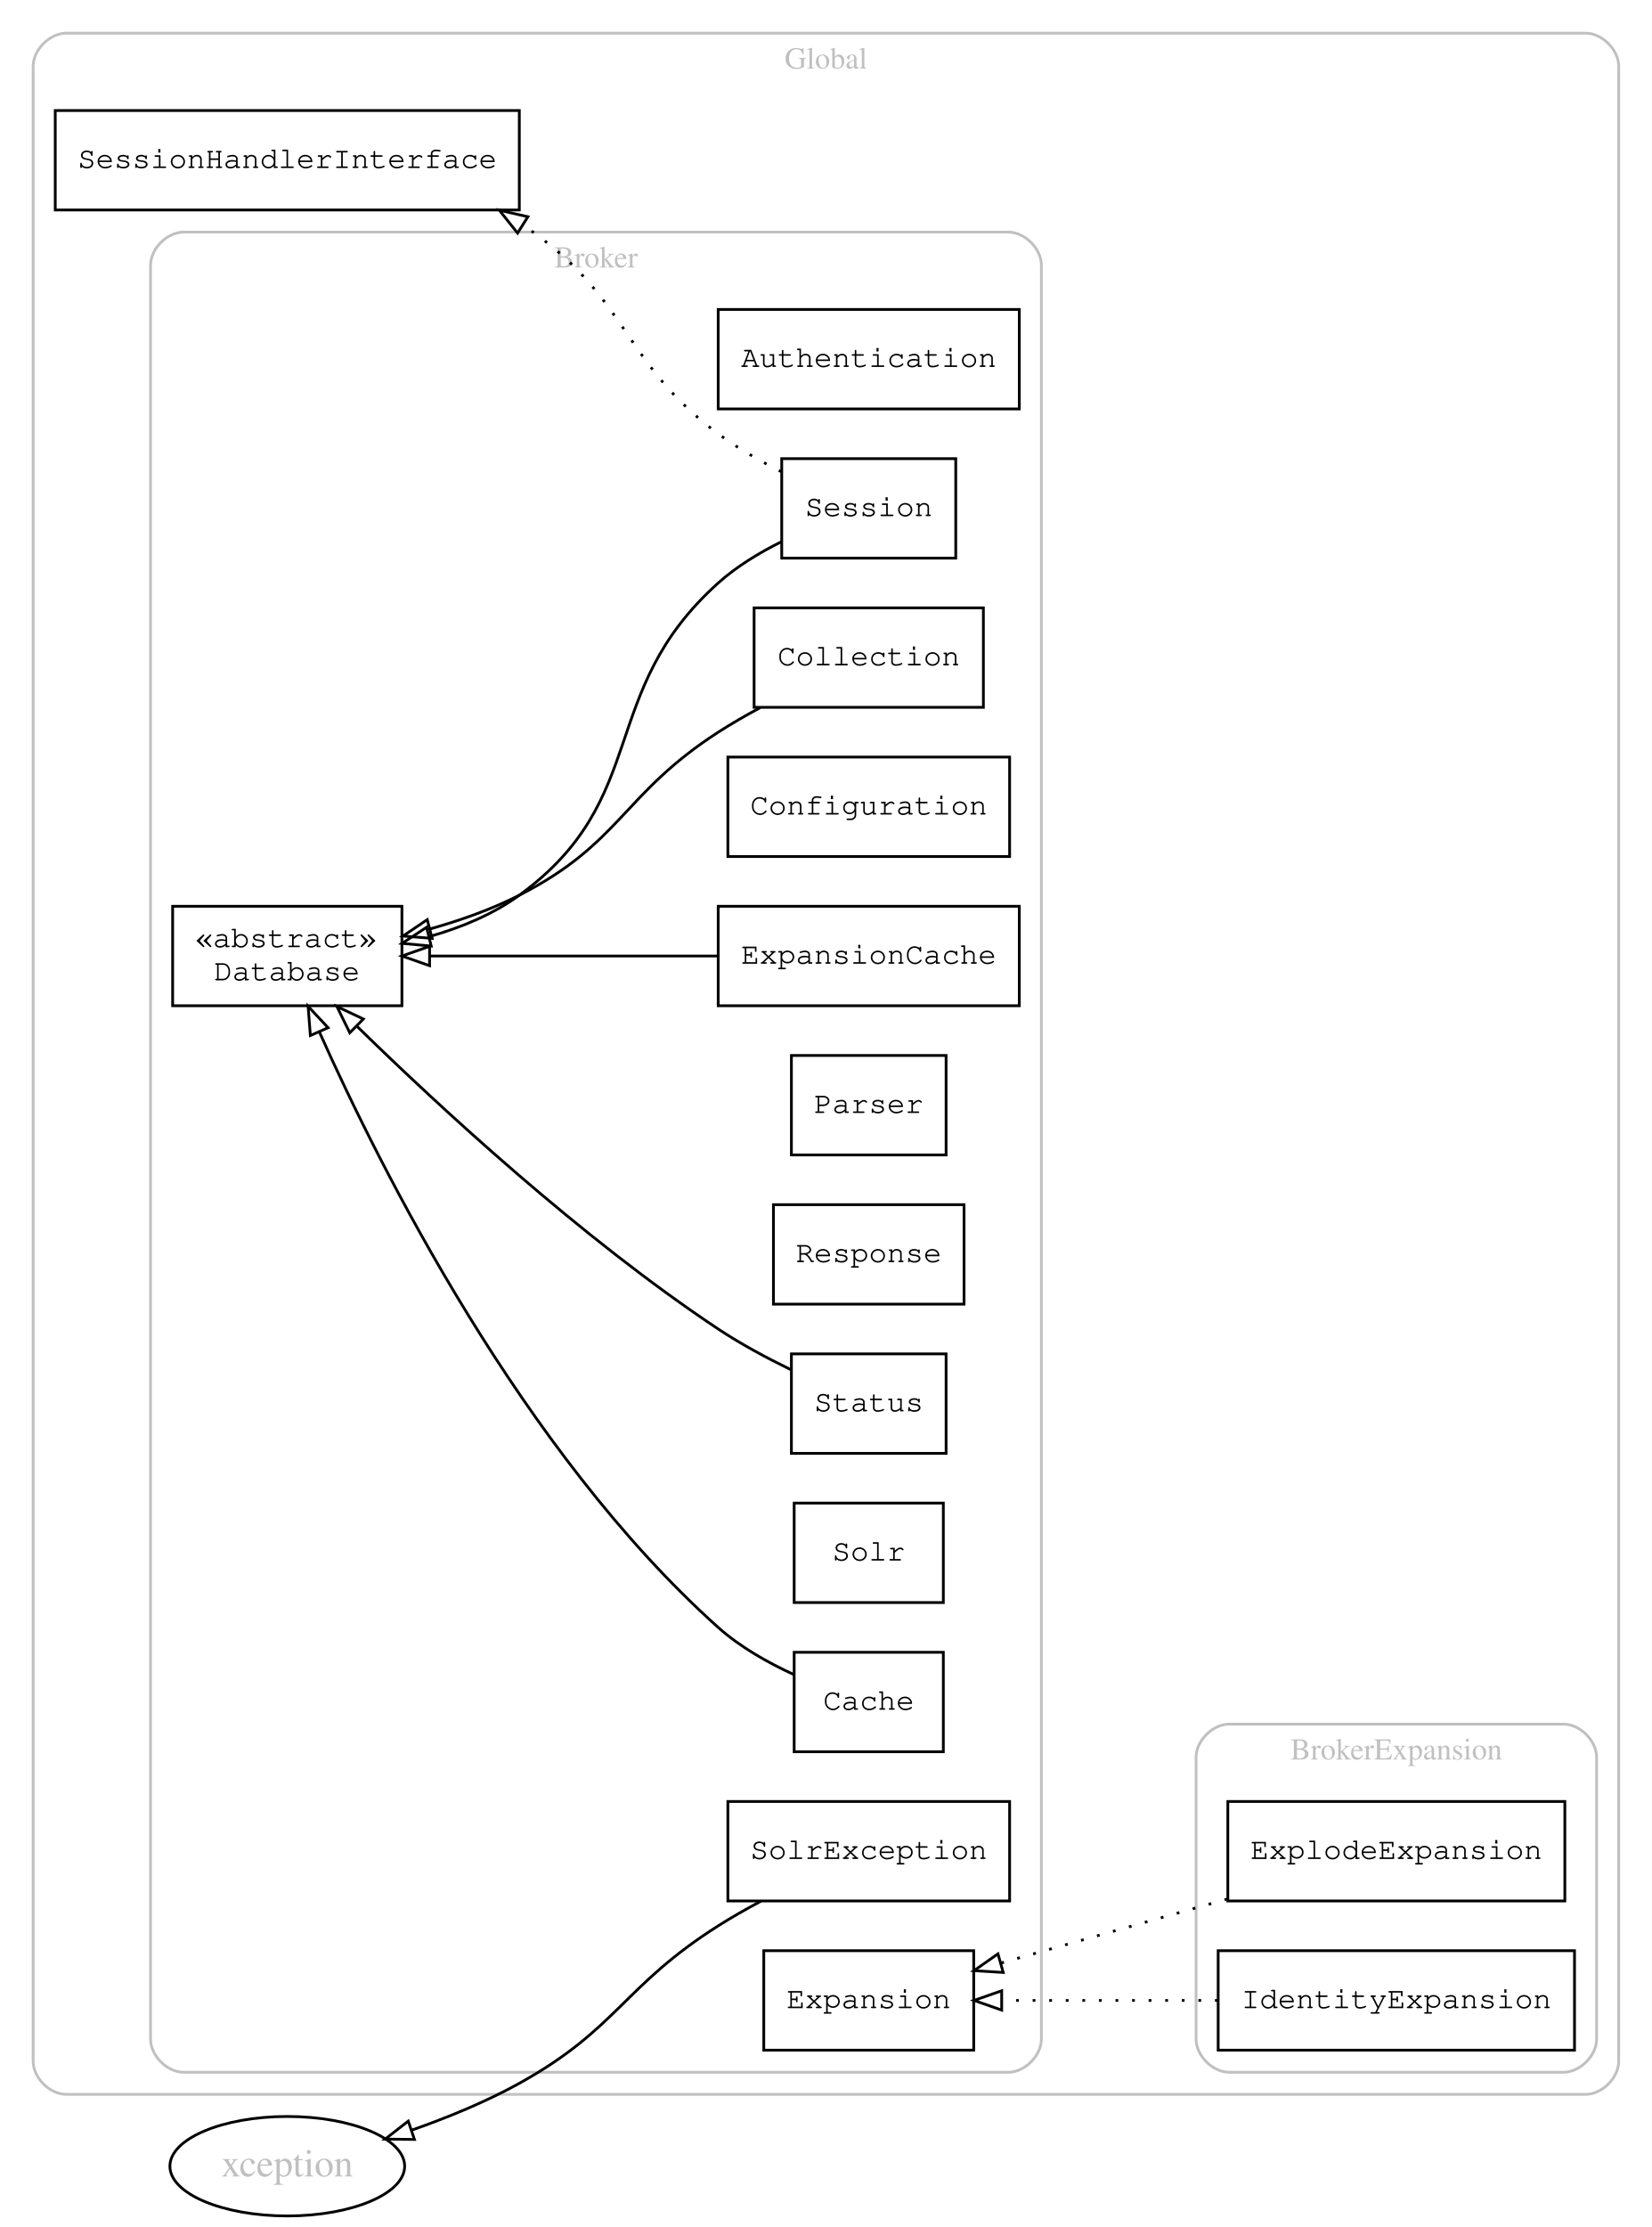
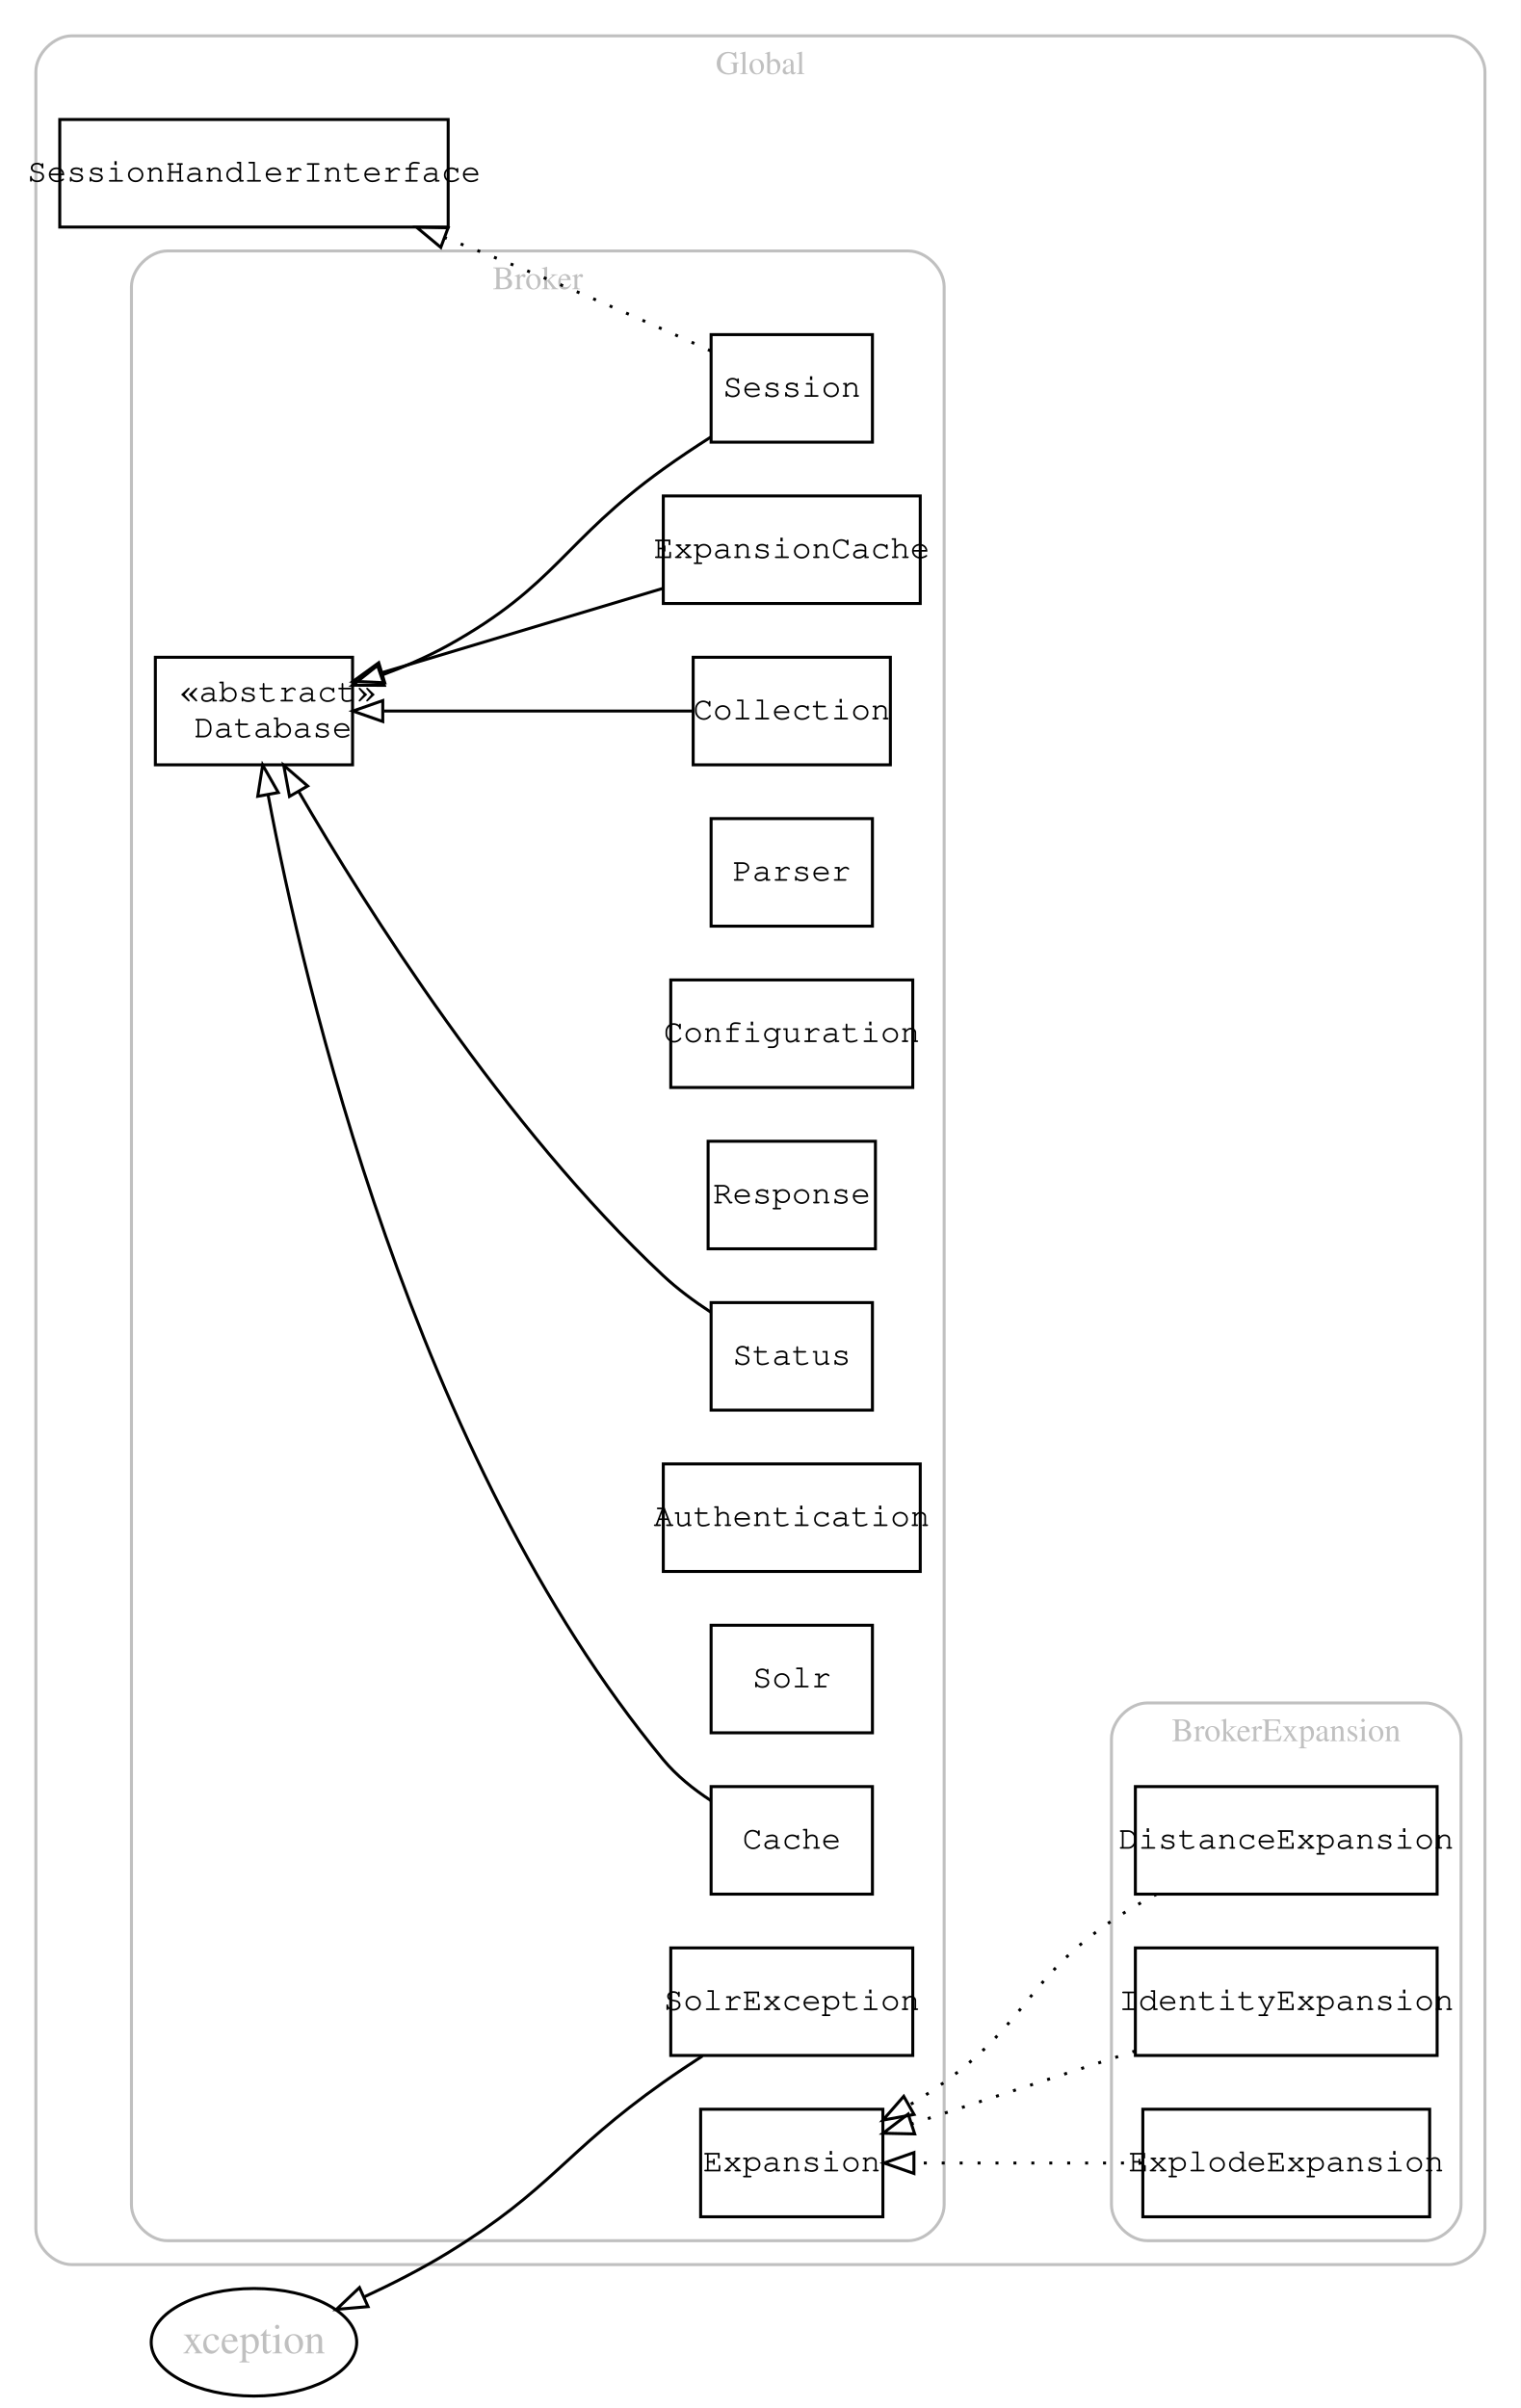
- <svg xmlns="http://www.w3.org/2000/svg" width="598pt" height="806pt" viewBox="0.00 0.00 598.00 806.00">
+ <svg xmlns="http://www.w3.org/2000/svg" width="509pt" height="806pt" viewBox="0.00 0.00 509.00 806.00">
  <g id="graph0" class="graph" transform="scale(1 1) rotate(0) translate(4 802)">
-     <polygon fill="#ffffff" stroke="transparent" points="-4,4 -4,-802 594,-802 594,4 -4,4" />
+     <polygon fill="#ffffff" stroke="transparent" points="-4,4 -4,-802 505,-802 505,4 -4,4" />
    <g id="clust1" class="cluster">
-       <path fill="none" stroke="#c0c0c0" d="M20,-44C20,-44 570,-44 570,-44 576,-44 582,-50 582,-56 582,-56 582,-778 582,-778 582,-784 576,-790 570,-790 570,-790 20,-790 20,-790 14,-790 8,-784 8,-778 8,-778 8,-56 8,-56 8,-50 14,-44 20,-44" />
-       <text text-anchor="middle" x="295" y="-777.2" font-family="Times,serif" font-size="11.00" fill="#c0c0c0">Global</text>
+       <path fill="none" stroke="#c0c0c0" d="M20,-44C20,-44 481,-44 481,-44 487,-44 493,-50 493,-56 493,-56 493,-778 493,-778 493,-784 487,-790 481,-790 481,-790 20,-790 20,-790 14,-790 8,-784 8,-778 8,-778 8,-56 8,-56 8,-50 14,-44 20,-44" />
+       <text text-anchor="middle" x="250.5" y="-777.2" font-family="Times,serif" font-size="11.00" fill="#c0c0c0">Global</text>
    </g>
    <g id="clust2" class="cluster">
-       <path fill="none" stroke="#c0c0c0" d="M62.5,-52C62.5,-52 361,-52 361,-52 367,-52 373,-58 373,-64 373,-64 373,-706 373,-706 373,-712 367,-718 361,-718 361,-718 62.5,-718 62.5,-718 56.5,-718 50.5,-712 50.5,-706 50.5,-706 50.5,-64 50.5,-64 50.5,-58 56.5,-52 62.5,-52" />
-       <text text-anchor="middle" x="211.75" y="-705.2" font-family="Times,serif" font-size="11.00" fill="#c0c0c0">Broker</text>
+       <path fill="none" stroke="#c0c0c0" d="M52,-52C52,-52 300,-52 300,-52 306,-52 312,-58 312,-64 312,-64 312,-706 312,-706 312,-712 306,-718 300,-718 300,-718 52,-718 52,-718 46,-718 40,-712 40,-706 40,-706 40,-64 40,-64 40,-58 46,-52 52,-52" />
+       <text text-anchor="middle" x="176" y="-705.2" font-family="Times,serif" font-size="11.00" fill="#c0c0c0">Broker</text>
    </g>
    <g id="clust3" class="cluster">
-       <path fill="none" stroke="#c0c0c0" d="M441,-52C441,-52 562,-52 562,-52 568,-52 574,-58 574,-64 574,-64 574,-166 574,-166 574,-172 568,-178 562,-178 562,-178 441,-178 441,-178 435,-178 429,-172 429,-166 429,-166 429,-64 429,-64 429,-58 435,-52 441,-52" />
-       <text text-anchor="middle" x="501.5" y="-165.2" font-family="Times,serif" font-size="11.00" fill="#c0c0c0">BrokerExpansion</text>
+       <path fill="none" stroke="#c0c0c0" d="M380,-52C380,-52 473,-52 473,-52 479,-52 485,-58 485,-64 485,-64 485,-220 485,-220 485,-226 479,-232 473,-232 473,-232 380,-232 380,-232 374,-232 368,-226 368,-220 368,-220 368,-64 368,-64 368,-58 374,-52 380,-52" />
+       <text text-anchor="middle" x="426.5" y="-219.2" font-family="Times,serif" font-size="11.00" fill="#c0c0c0">BrokerExpansion</text>
    </g>
    <g id="node1" class="node">
-       <polygon fill="none" stroke="#000000" points="365,-690 256,-690 256,-654 365,-654 365,-690" />
-       <text text-anchor="middle" x="310.5" y="-669.2" font-family="Courier,monospace" font-size="11.00" fill="#000000">Authentication</text>
+       <polygon fill="none" stroke="#000000" points="288,-204 234,-204 234,-168 288,-168 288,-204" />
+       <text text-anchor="middle" x="261" y="-183.2" font-family="Courier,monospace" font-size="11.00" fill="#000000">Cache</text>
+     </g>
+     <g id="node4" class="node">
+       <polygon fill="none" stroke="#000000" points="114,-582 48,-582 48,-546 114,-546 114,-582" />
+       <text text-anchor="start" x="56" y="-567.2" font-family="Courier,monospace" font-size="11.00" fill="#000000">«abstract»</text>
+       <text text-anchor="start" x="61" y="-555.2" font-family="Courier,monospace" font-size="11.00" fill="#000000">Database</text>
+     </g>
+     <g id="edge1" class="edge">
+       <path fill="none" stroke="#000000" d="M233.899,-199.324C228.086,-203.126 222.382,-207.702 218,-213 134.44,-314.013 97.749,-471.977 85.754,-535.822" />
+       <polygon fill="none" stroke="#000000" points="82.262,-535.463 83.916,-545.928 89.149,-536.715 82.262,-535.463" />
    </g>
    <g id="node2" class="node">
-       <polygon fill="none" stroke="#000000" points="337.5,-204 283.5,-204 283.5,-168 337.5,-168 337.5,-204" />
-       <text text-anchor="middle" x="310.5" y="-183.2" font-family="Courier,monospace" font-size="11.00" fill="#000000">Cache</text>
+       <polygon fill="none" stroke="#000000" points="304,-636 218,-636 218,-600 304,-600 304,-636" />
+       <text text-anchor="middle" x="261" y="-615.2" font-family="Courier,monospace" font-size="11.00" fill="#000000">ExpansionCache</text>
+     </g>
+     <g id="edge2" class="edge">
+       <path fill="none" stroke="#000000" d="M217.886,-605.066C189.416,-596.525 152.263,-585.379 123.848,-576.854" />
+       <polygon fill="none" stroke="#000000" points="124.774,-573.478 114.19,-573.957 122.763,-580.183 124.774,-573.478" />
+     </g>
+     <g id="node3" class="node">
+       <polygon fill="none" stroke="#000000" points="294,-582 228,-582 228,-546 294,-546 294,-582" />
+       <text text-anchor="middle" x="261" y="-561.2" font-family="Courier,monospace" font-size="11.00" fill="#000000">Collection</text>
+     </g>
+     <g id="edge3" class="edge">
+       <path fill="none" stroke="#000000" d="M227.985,-564C198.897,-564 156.318,-564 124.466,-564" />
+       <polygon fill="none" stroke="#000000" points="124.11,-560.5 114.11,-564 124.11,-567.5 124.11,-560.5" />
    </g>
    <g id="node5" class="node">
-       <polygon fill="none" stroke="#000000" points="141.5,-474 58.5,-474 58.5,-438 141.5,-438 141.5,-474" />
-       <text text-anchor="start" x="66.5" y="-459.2" font-family="Courier,monospace" font-size="11.00" fill="#000000">«abstract»</text>
-       <text text-anchor="start" x="73.5" y="-447.2" font-family="Courier,monospace" font-size="11.00" fill="#000000">Database</text>
-     </g>
-     <g id="edge1" class="edge">
-       <path fill="none" stroke="#000000" d="M283.496,-195.886C274.106,-200.185 263.947,-205.888 256,-213 185.054,-276.495 133.516,-379.517 111.636,-428.475" />
-       <polygon fill="none" stroke="#000000" points="108.36,-427.23 107.54,-437.793 114.768,-430.048 108.36,-427.23" />
-     </g>
-     <g id="node3" class="node">
-       <polygon fill="none" stroke="#000000" points="352,-582 269,-582 269,-546 352,-546 352,-582" />
-       <text text-anchor="middle" x="310.5" y="-561.2" font-family="Courier,monospace" font-size="11.00" fill="#000000">Collection</text>
-     </g>
-     <g id="edge2" class="edge">
-       <path fill="none" stroke="#000000" d="M271.2,-545.874C265.985,-543.082 260.791,-540.092 256,-537 221.242,-514.562 220.861,-496.785 184,-478 174.025,-472.916 162.768,-468.931 151.813,-465.834" />
-       <polygon fill="none" stroke="#000000" points="152.442,-462.381 141.882,-463.234 150.669,-469.153 152.442,-462.381" />
-     </g>
-     <g id="node4" class="node">
-       <polygon fill="none" stroke="#000000" points="361.5,-528 259.5,-528 259.5,-492 361.5,-492 361.5,-528" />
-       <text text-anchor="middle" x="310.5" y="-507.2" font-family="Courier,monospace" font-size="11.00" fill="#000000">Configuration</text>
+       <polygon fill="none" stroke="#000000" points="288,-528 234,-528 234,-492 288,-492 288,-528" />
+       <text text-anchor="middle" x="261" y="-507.2" font-family="Courier,monospace" font-size="11.00" fill="#000000">Parser</text>
    </g>
    <g id="node6" class="node">
-       <polygon fill="none" stroke="#000000" points="365,-474 256,-474 256,-438 365,-438 365,-474" />
-       <text text-anchor="middle" x="310.5" y="-453.2" font-family="Courier,monospace" font-size="11.00" fill="#000000">ExpansionCache</text>
-     </g>
-     <g id="edge3" class="edge">
-       <path fill="none" stroke="#000000" d="M255.743,-456C223.676,-456 183.413,-456 151.859,-456" />
-       <polygon fill="none" stroke="#000000" points="151.516,-452.5 141.516,-456 151.516,-459.5 151.516,-452.5" />
+       <polygon fill="none" stroke="#000000" points="301.5,-474 220.5,-474 220.5,-438 301.5,-438 301.5,-474" />
+       <text text-anchor="middle" x="261" y="-453.2" font-family="Courier,monospace" font-size="11.00" fill="#000000">Configuration</text>
    </g>
    <g id="node7" class="node">
-       <polygon fill="none" stroke="#000000" points="338.5,-420 282.5,-420 282.5,-384 338.5,-384 338.5,-420" />
-       <text text-anchor="middle" x="310.5" y="-399.2" font-family="Courier,monospace" font-size="11.00" fill="#000000">Parser</text>
+       <polygon fill="none" stroke="#000000" points="289,-420 233,-420 233,-384 289,-384 289,-420" />
+       <text text-anchor="middle" x="261" y="-399.2" font-family="Courier,monospace" font-size="11.00" fill="#000000">Response</text>
    </g>
    <g id="node8" class="node">
-       <polygon fill="none" stroke="#000000" points="345,-366 276,-366 276,-330 345,-330 345,-366" />
-       <text text-anchor="middle" x="310.5" y="-345.2" font-family="Courier,monospace" font-size="11.00" fill="#000000">Response</text>
+       <polygon fill="none" stroke="#000000" points="288,-690 234,-690 234,-654 288,-654 288,-690" />
+       <text text-anchor="middle" x="261" y="-669.2" font-family="Courier,monospace" font-size="11.00" fill="#000000">Session</text>
+     </g>
+     <g id="edge4" class="edge">
+       <path fill="none" stroke="#000000" d="M233.82,-655.659C228.494,-652.255 223.009,-648.603 218,-645 184.415,-620.841 182.179,-606.067 146,-586 139.041,-582.14 131.288,-578.797 123.63,-575.963" />
+       <polygon fill="none" stroke="#000000" points="124.641,-572.609 114.046,-572.646 122.351,-579.224 124.641,-572.609" />
+     </g>
+     <g id="node17" class="node">
+       <polygon fill="none" stroke="#000000" points="146,-762 16,-762 16,-726 146,-726 146,-762" />
+       <text text-anchor="middle" x="81" y="-741.2" font-family="Courier,monospace" font-size="11.00" fill="#000000">SessionHandlerInterface</text>
+     </g>
+     <g id="edge5" class="edge">
+       <path fill="none" stroke="#000000" stroke-dasharray="1,5" d="M233.849,-684.572C210.713,-695.099 176.467,-710.245 146,-722 145.677,-722.125 145.353,-722.249 145.028,-722.374" />
+       <polygon fill="none" stroke="#000000" points="143.532,-719.196 135.386,-725.971 145.979,-725.755 143.532,-719.196" />
    </g>
    <g id="node9" class="node">
-       <polygon fill="none" stroke="#000000" points="342,-636 279,-636 279,-600 342,-600 342,-636" />
-       <text text-anchor="middle" x="310.5" y="-615.2" font-family="Courier,monospace" font-size="11.00" fill="#000000">Session</text>
+       <polygon fill="none" stroke="#000000" points="304,-312 218,-312 218,-276 304,-276 304,-312" />
+       <text text-anchor="middle" x="261" y="-291.2" font-family="Courier,monospace" font-size="11.00" fill="#000000">Authentication</text>
    </g>
-     <g id="edge4" class="edge">
-       <path fill="none" stroke="#000000" d="M278.974,-605.98C270.93,-601.988 262.678,-596.997 256,-591 211.693,-551.211 232.125,-513.075 184,-478 174.483,-471.064 162.953,-466.312 151.524,-463.058" />
-       <polygon fill="none" stroke="#000000" points="152.11,-459.597 141.56,-460.566 150.412,-466.387 152.11,-459.597" />
+     <g id="node10" class="node">
+       <polygon fill="none" stroke="#000000" points="288,-258 234,-258 234,-222 288,-222 288,-258" />
+       <text text-anchor="middle" x="261" y="-237.2" font-family="Courier,monospace" font-size="11.00" fill="#000000">Solr</text>
+     </g>
+     <g id="node11" class="node">
+       <polygon fill="none" stroke="#000000" points="288,-366 234,-366 234,-330 288,-330 288,-366" />
+       <text text-anchor="middle" x="261" y="-345.2" font-family="Courier,monospace" font-size="11.00" fill="#000000">Status</text>
+     </g>
+     <g id="edge6" class="edge">
+       <path fill="none" stroke="#000000" d="M233.924,-362.779C228.366,-366.407 222.763,-370.543 218,-375 164.712,-424.855 118.608,-498.082 95.945,-537.137" />
+       <polygon fill="none" stroke="#000000" points="92.892,-535.425 90.955,-545.842 98.965,-538.907 92.892,-535.425" />
+     </g>
+     <g id="node12" class="node">
+       <polygon fill="none" stroke="#000000" points="301.5,-150 220.5,-150 220.5,-114 301.5,-114 301.5,-150" />
+       <text text-anchor="middle" x="261" y="-129.2" font-family="Courier,monospace" font-size="11.00" fill="#000000">SolrException</text>
+     </g>
+     <g id="node18" class="node">
+       <ellipse fill="none" stroke="#000000" cx="81" cy="-18" rx="34.394" ry="18" />
+       <text text-anchor="middle" x="81" y="-14.3" font-family="Times,serif" font-size="14.00" fill="#c0c0c0">xception</text>
+     </g>
+     <g id="edge7" class="edge">
+       <path fill="none" stroke="#000000" d="M231.115,-113.825C226.666,-110.95 222.175,-107.951 218,-105 184.668,-81.447 180.773,-69.368 146,-48 137.185,-42.583 127.229,-37.516 117.806,-33.145" />
+       <polygon fill="none" stroke="#000000" points="119.18,-29.925 108.624,-29.019 116.311,-36.31 119.18,-29.925" />
+     </g>
+     <g id="node13" class="node">
+       <polygon fill="none" stroke="#000000" points="291.5,-96 230.5,-96 230.5,-60 291.5,-60 291.5,-96" />
+       <text text-anchor="middle" x="261" y="-75.2" font-family="Courier,monospace" font-size="11.00" fill="#000000">Expansion</text>
+     </g>
+     <g id="node14" class="node">
+       <polygon fill="none" stroke="#000000" points="477,-204 376,-204 376,-168 477,-168 477,-204" />
+       <text text-anchor="middle" x="426.5" y="-183.2" font-family="Courier,monospace" font-size="11.00" fill="#000000">DistanceExpansion</text>
+     </g>
+     <g id="edge8" class="edge">
+       <path fill="none" stroke="#000000" stroke-dasharray="1,5" d="M383.099,-167.983C377.863,-165.229 372.709,-162.22 368,-159 339.46,-139.483 339.998,-125.288 312,-105 308.342,-102.349 304.39,-99.794 300.361,-97.384" />
+       <polygon fill="none" stroke="#000000" points="301.928,-94.249 291.504,-92.358 298.473,-100.337 301.928,-94.249" />
+     </g>
+     <g id="node15" class="node">
+       <polygon fill="none" stroke="#000000" points="477,-150 376,-150 376,-114 477,-114 477,-150" />
+       <text text-anchor="middle" x="426.5" y="-129.2" font-family="Courier,monospace" font-size="11.00" fill="#000000">IdentityExpansion</text>
+     </g>
+     <g id="edge9" class="edge">
+       <path fill="none" stroke="#000000" stroke-dasharray="1,5" d="M375.945,-115.505C351.932,-107.669 323.632,-98.436 301.122,-91.091" />
+       <polygon fill="none" stroke="#000000" points="302.135,-87.74 291.542,-87.965 299.963,-94.395 302.135,-87.74" />
    </g>
    <g id="node16" class="node">
-       <polygon fill="none" stroke="#000000" points="184,-762 16,-762 16,-726 184,-726 184,-762" />
-       <text text-anchor="middle" x="100" y="-741.2" font-family="Courier,monospace" font-size="11.00" fill="#000000">SessionHandlerInterface</text>
+       <polygon fill="none" stroke="#000000" points="474.5,-96 378.5,-96 378.5,-60 474.5,-60 474.5,-96" />
+       <text text-anchor="middle" x="426.5" y="-75.2" font-family="Courier,monospace" font-size="11.00" fill="#000000">ExplodeExpansion</text>
    </g>
-     <g id="edge5" class="edge">
-       <path fill="none" stroke="#000000" stroke-dasharray="1,5" d="M278.822,-631.303C271.036,-635.206 262.948,-639.833 256,-645 220.901,-671.103 223.661,-694.67 185.55,-720.391" />
-       <polygon fill="none" stroke="#000000" points="183.37,-717.627 176.769,-725.914 187.097,-723.552 183.37,-717.627" />
-     </g>
-     <g id="node10" class="node">
-       <polygon fill="none" stroke="#000000" points="337.5,-258 283.5,-258 283.5,-222 337.5,-222 337.5,-258" />
-       <text text-anchor="middle" x="310.5" y="-237.2" font-family="Courier,monospace" font-size="11.00" fill="#000000">Solr</text>
-     </g>
-     <g id="node11" class="node">
-       <polygon fill="none" stroke="#000000" points="361.5,-150 259.5,-150 259.5,-114 361.5,-114 361.5,-150" />
-       <text text-anchor="middle" x="310.5" y="-129.2" font-family="Courier,monospace" font-size="11.00" fill="#000000">SolrException</text>
-     </g>
-     <g id="node17" class="node">
-       <ellipse fill="none" stroke="#000000" cx="100" cy="-18" rx="42.494" ry="18" />
-       <text text-anchor="middle" x="100" y="-14.3" font-family="Times,serif" font-size="14.00" fill="#c0c0c0">xception</text>
-     </g>
-     <g id="edge6" class="edge">
-       <path fill="none" stroke="#000000" d="M271.538,-113.952C266.219,-111.128 260.906,-108.109 256,-105 221.525,-83.154 219.693,-67.794 184,-48 171.913,-41.297 158.044,-35.622 145.105,-31.072" />
-       <polygon fill="none" stroke="#000000" points="146.031,-27.691 135.437,-27.814 143.795,-34.324 146.031,-27.691" />
-     </g>
-     <g id="node12" class="node">
-       <polygon fill="none" stroke="#000000" points="338.5,-312 282.5,-312 282.5,-276 338.5,-276 338.5,-312" />
-       <text text-anchor="middle" x="310.5" y="-291.2" font-family="Courier,monospace" font-size="11.00" fill="#000000">Status</text>
-     </g>
-     <g id="edge7" class="edge">
-       <path fill="none" stroke="#000000" d="M282.298,-306.287C273.607,-310.514 264.178,-315.564 256,-321 206.167,-354.126 154.936,-401.513 125.356,-430.438" />
-       <polygon fill="none" stroke="#000000" points="122.626,-428.214 117.961,-437.726 127.54,-433.199 122.626,-428.214" />
-     </g>
-     <g id="node13" class="node">
-       <polygon fill="none" stroke="#000000" points="348.5,-96 272.5,-96 272.5,-60 348.5,-60 348.5,-96" />
-       <text text-anchor="middle" x="310.5" y="-75.2" font-family="Courier,monospace" font-size="11.00" fill="#000000">Expansion</text>
-     </g>
-     <g id="node14" class="node">
-       <polygon fill="none" stroke="#000000" points="562.5,-150 440.5,-150 440.5,-114 562.5,-114 562.5,-150" />
-       <text text-anchor="middle" x="501.5" y="-129.2" font-family="Courier,monospace" font-size="11.00" fill="#000000">ExplodeExpansion</text>
-     </g>
-     <g id="edge8" class="edge">
-       <path fill="none" stroke="#000000" stroke-dasharray="1,5" d="M440.278,-114.691C413.809,-107.208 383.29,-98.579 358.5,-91.571" />
-       <polygon fill="none" stroke="#000000" points="359.18,-88.126 348.605,-88.773 357.276,-94.862 359.18,-88.126" />
-     </g>
-     <g id="node15" class="node">
-       <polygon fill="none" stroke="#000000" points="566,-96 437,-96 437,-60 566,-60 566,-96" />
-       <text text-anchor="middle" x="501.5" y="-75.2" font-family="Courier,monospace" font-size="11.00" fill="#000000">IdentityExpansion</text>
-     </g>
-     <g id="edge9" class="edge">
-       <path fill="none" stroke="#000000" stroke-dasharray="1,5" d="M436.836,-78C411.288,-78 382.442,-78 358.77,-78" />
-       <polygon fill="none" stroke="#000000" points="358.628,-74.5 348.628,-78 358.628,-81.5 358.628,-74.5" />
+     <g id="edge10" class="edge">
+       <path fill="none" stroke="#000000" stroke-dasharray="1,5" d="M378.186,-78C354.026,-78 325.1,-78 302.032,-78" />
+       <polygon fill="none" stroke="#000000" points="301.884,-74.5 291.884,-78 301.884,-81.5 301.884,-74.5" />
    </g>
  </g>
</svg>
